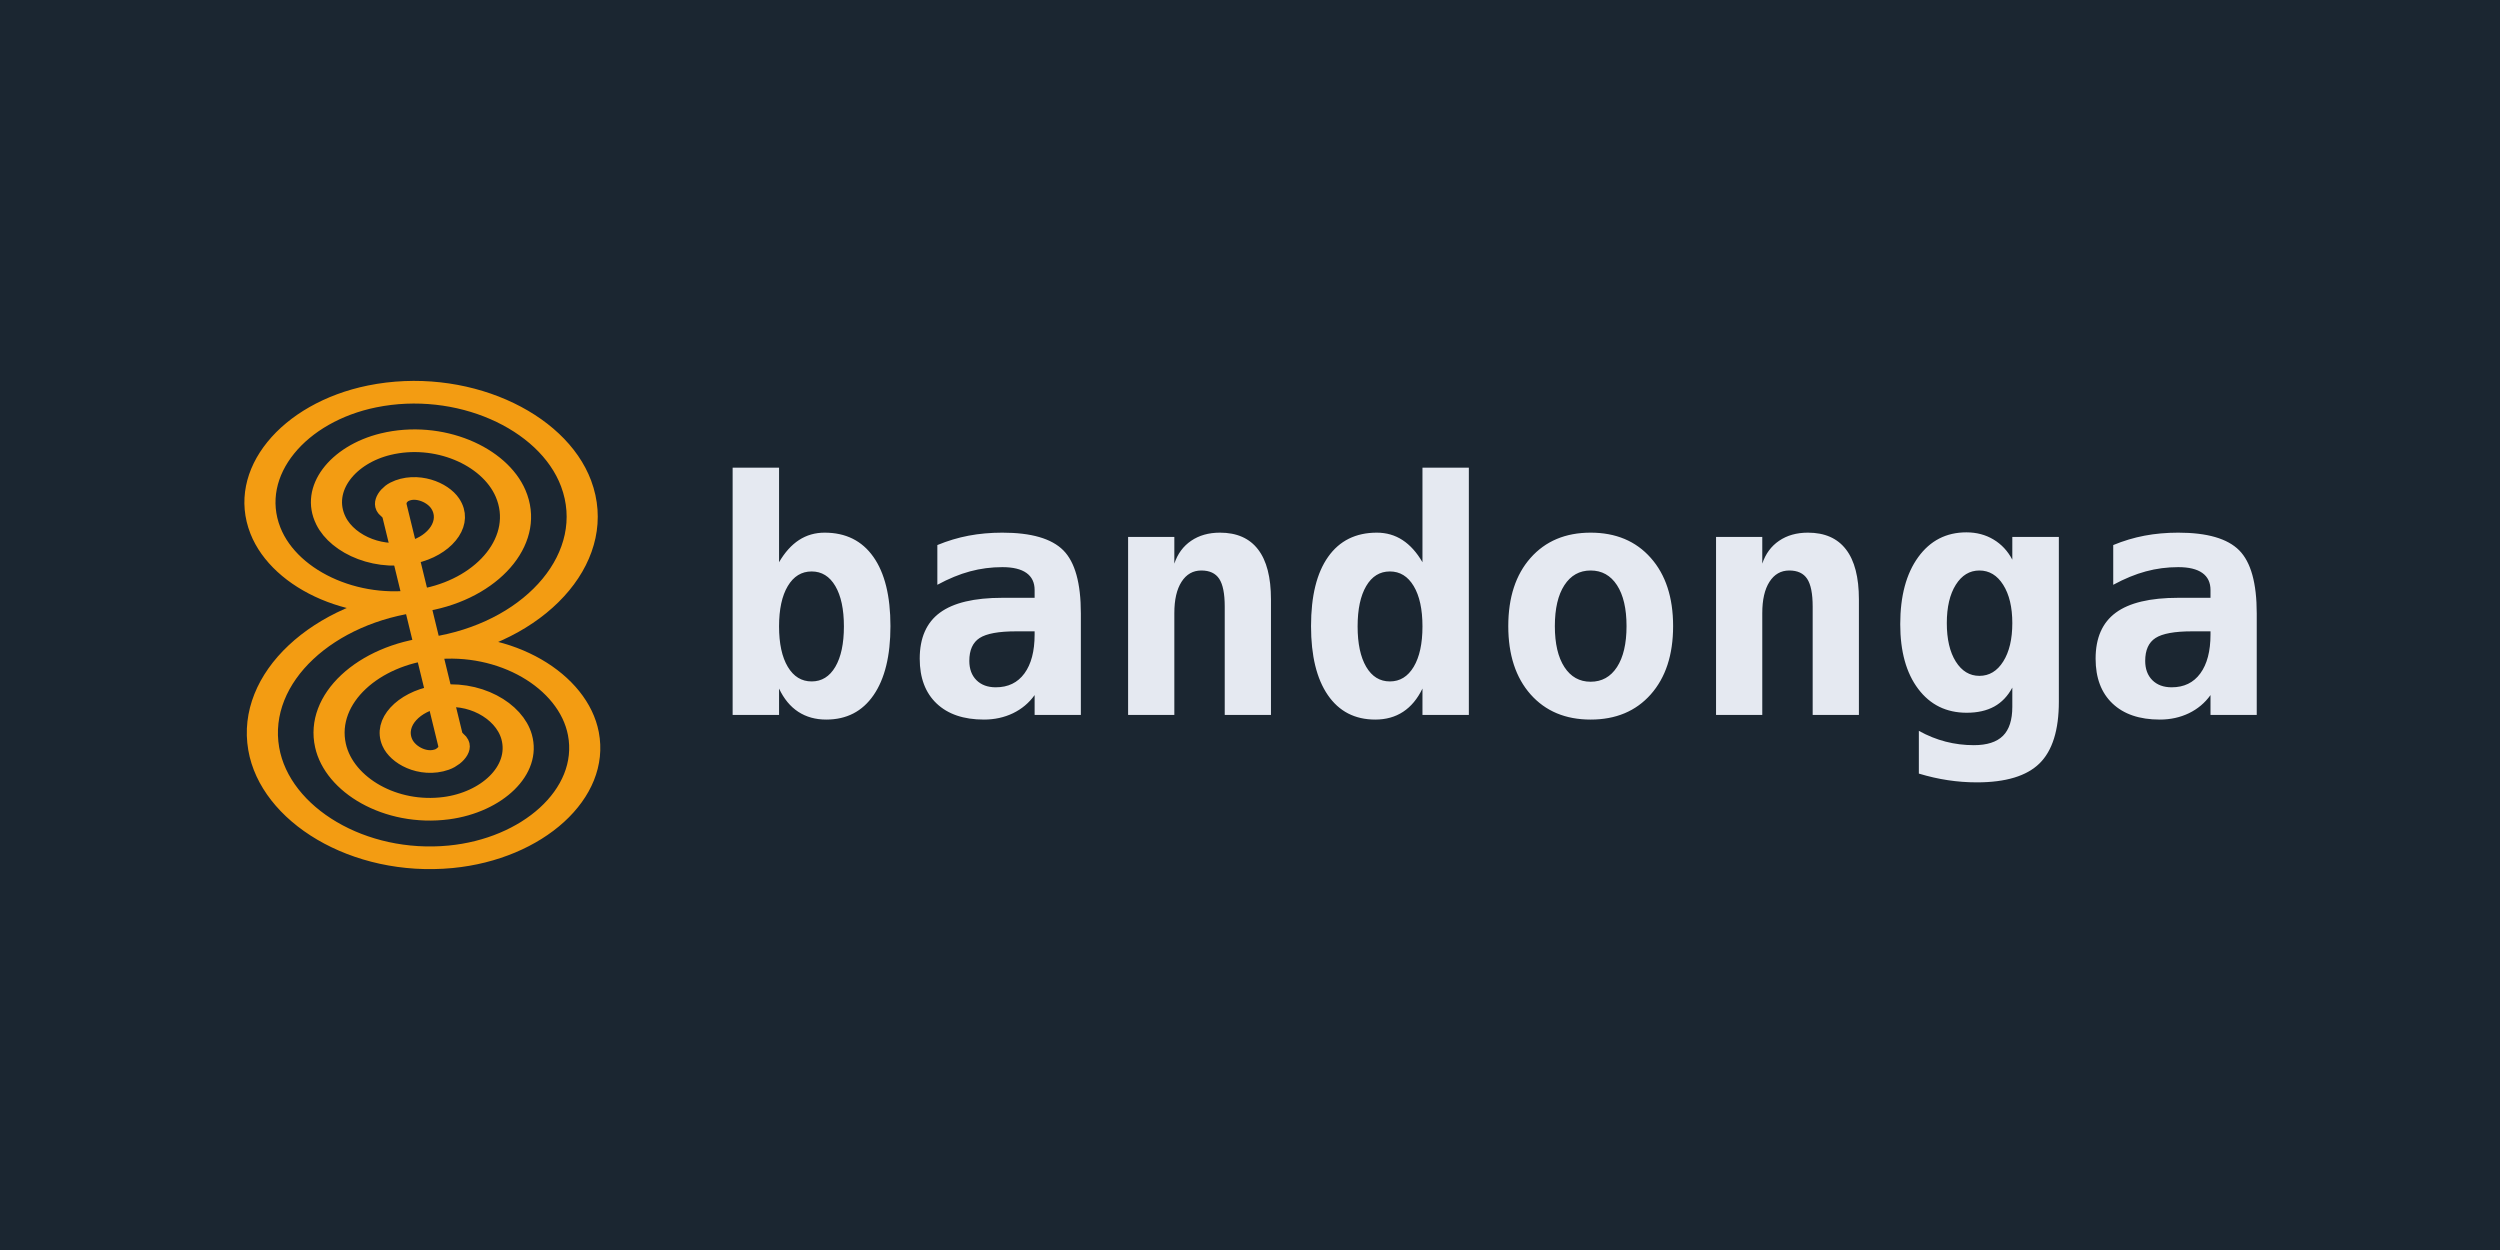
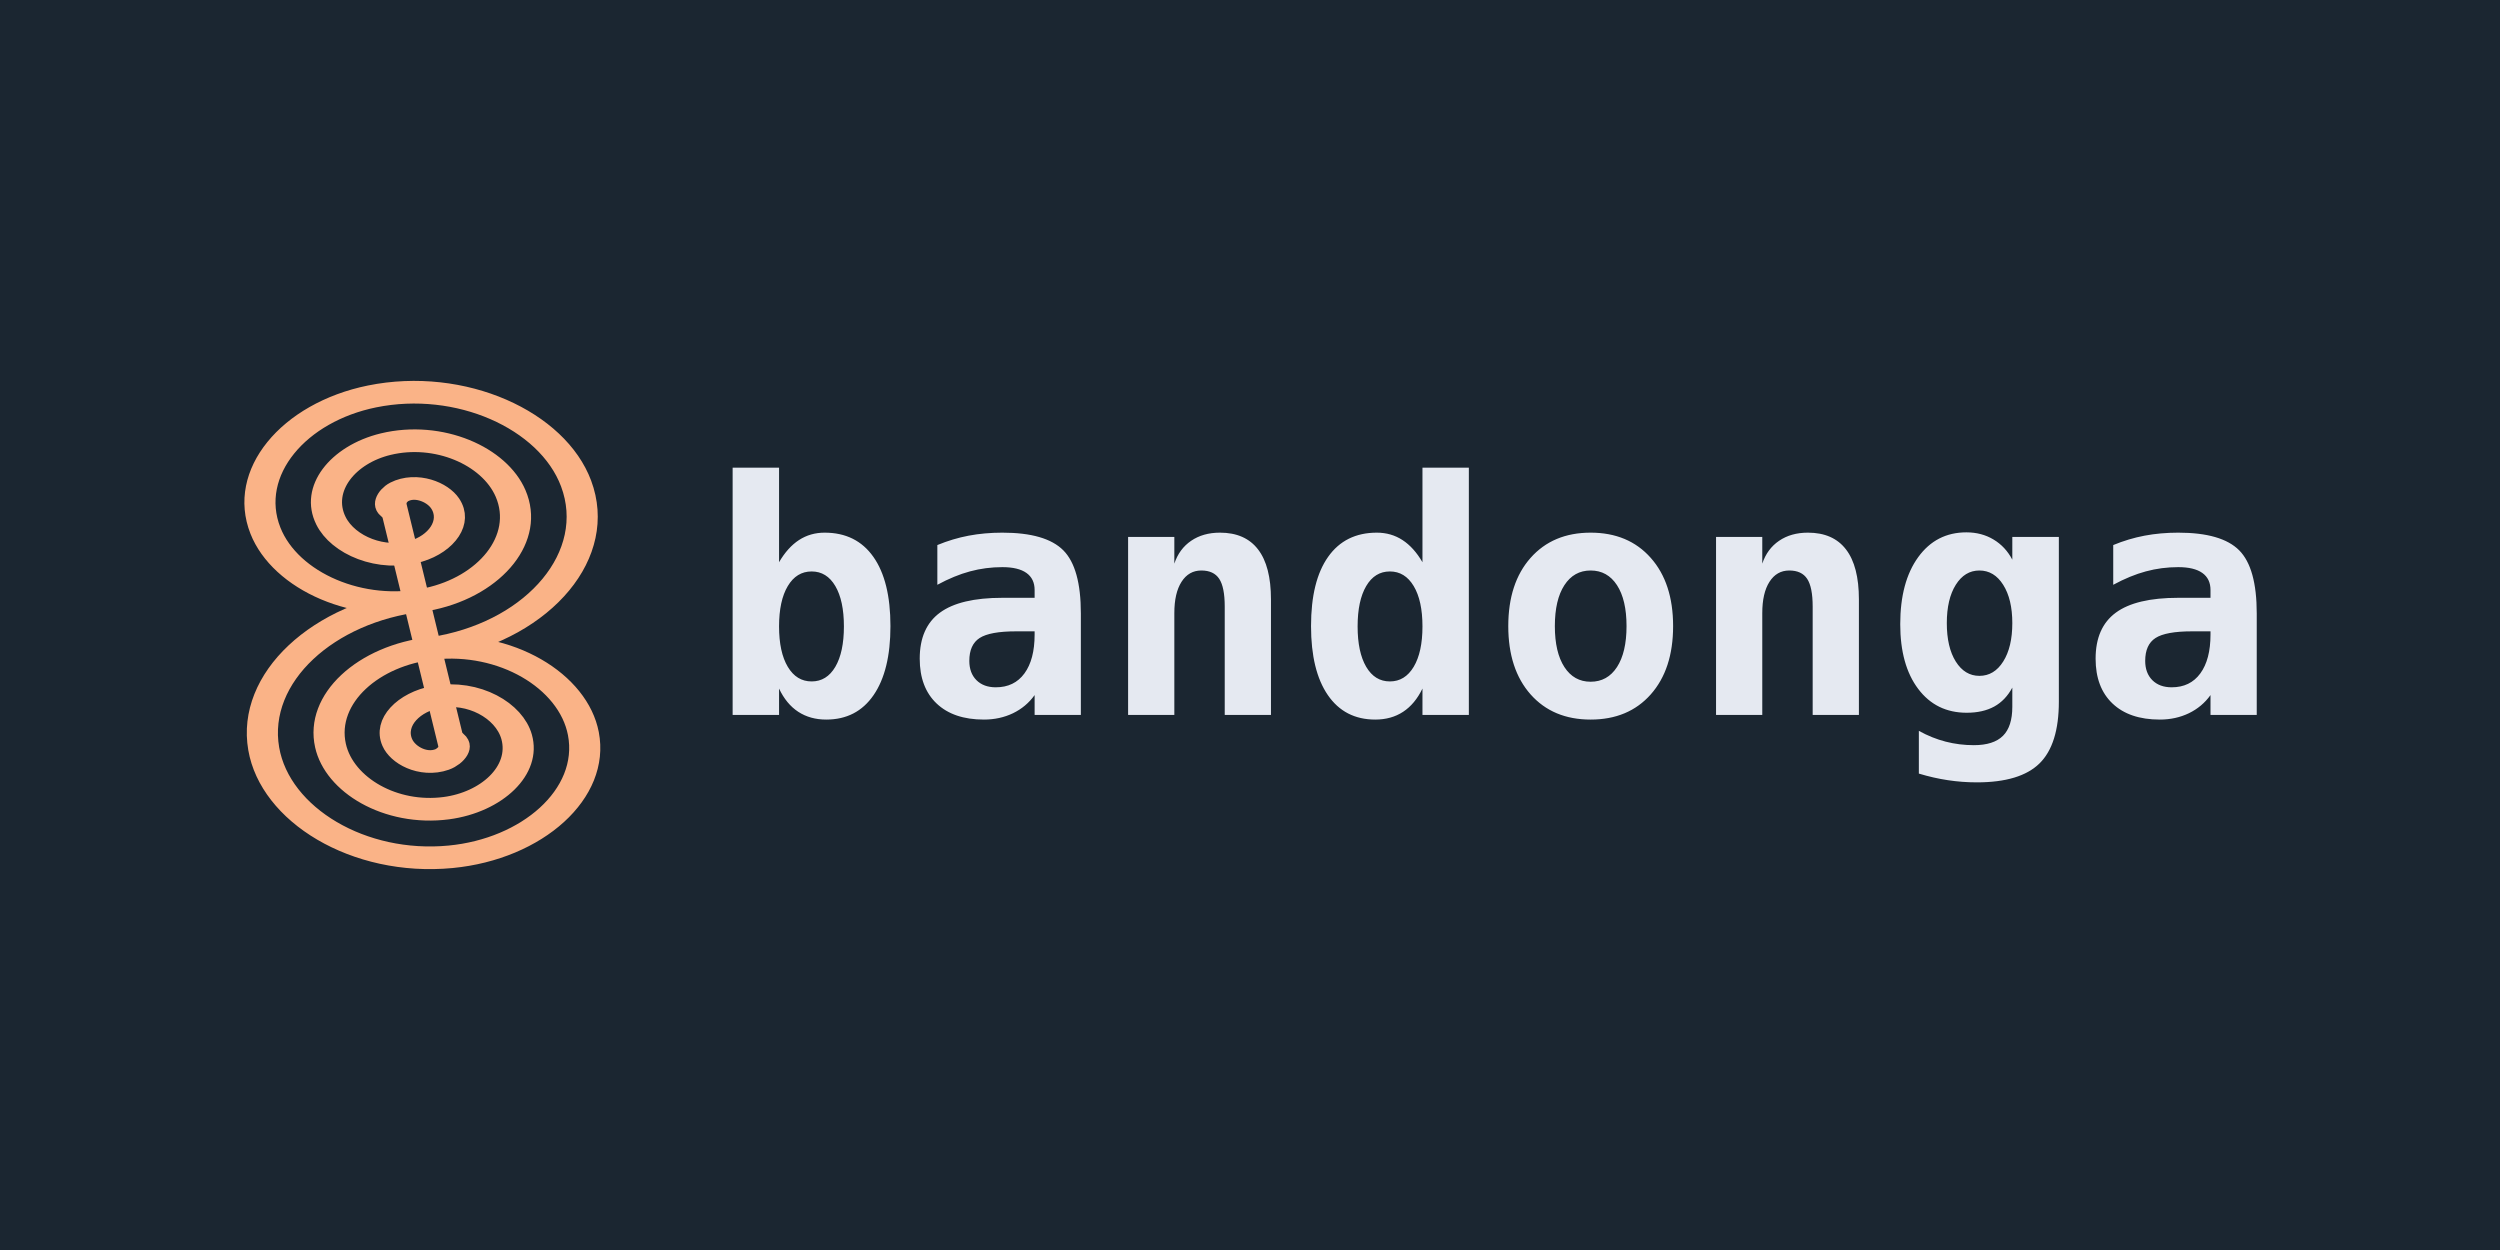
<svg xmlns="http://www.w3.org/2000/svg" width="1024" height="512" viewBox="0 0 1024 512" id="svg2" version="1.1">
  <defs id="defs4" />
  <g id="layer1" transform="translate(0,-540.3622)">
    <rect style="opacity:1;fill:#1b2631;fill-opacity:1;stroke:none;stroke-width:5;stroke-linecap:round;stroke-linejoin:round;stroke-miterlimit:4;stroke-dasharray:none;stroke-opacity:1" id="rect4164" width="1024" height="512" x="0" y="540.362" />
    <g id="g882" transform="translate(50.08545,4.9383496e-5)">
      <text id="text3340" y="796.362" x="512" style="font-style:normal;font-weight:normal;line-height:0%;font-family:sans-serif;letter-spacing:0px;word-spacing:0px;fill:#000000;fill-opacity:1;stroke:none;stroke-width:1px;stroke-linecap:butt;stroke-linejoin:miter;stroke-opacity:1" xml:space="preserve">
        <tspan style="font-size:40px;line-height:1.25" y="796.362" x="512" id="tspan3342"> </tspan>
      </text>
      <flowRoot transform="translate(361.2188,144.5457)" style="font-style:normal;font-weight:normal;line-height:0.01%;font-family:sans-serif;letter-spacing:0px;word-spacing:0px;fill:#000000;fill-opacity:1;stroke:none;stroke-width:1px;stroke-linecap:butt;stroke-linejoin:miter;stroke-opacity:1" id="flowRoot4235" xml:space="preserve">
        <flowRegion id="flowRegion4237">
          <rect y="642.969" x="150.781" height="14.062" width="218.75" id="rect4239" />
        </flowRegion>
        <flowPara style="font-size:10px;line-height:1.25" id="flowPara4241"> </flowPara>
      </flowRoot>
      <text transform="scale(1.000002,0.9999982)" id="text4225-0" y="833.213" x="240.234" style="font-style:normal;font-weight:normal;line-height:0%;font-family:sans-serif;letter-spacing:0px;word-spacing:0px;fill:#e5e9f1;fill-opacity:1;stroke:none;stroke-width:1px;stroke-linecap:butt;stroke-linejoin:miter;stroke-opacity:1" xml:space="preserve">
        <tspan style="font-style:normal;font-variant:normal;font-weight:bold;font-stretch:normal;font-size:133.333px;line-height:1.25;font-family:'DejaVu Sans Mono';-inkscape-font-specification:'DejaVu Sans Mono Bold';fill:#e5e9f1;fill-opacity:1" y="833.213" x="240.234" id="tspan4227-6">bandonga</tspan>
      </text>
      <text transform="scale(1.006766,0.9932794)" id="text3340-35" y="801.75" x="508.559" style="font-style:normal;font-weight:normal;font-size:0.548px;line-height:0%;font-family:sans-serif;letter-spacing:0px;word-spacing:0px;fill:#000000;fill-opacity:1;stroke:#e5e9f1;stroke-width:1.36;stroke-linecap:butt;stroke-linejoin:miter;stroke-miterlimit:4;stroke-dasharray:none;stroke-opacity:1" xml:space="preserve">
        <tspan style="font-size:1.811px;line-height:1.25;stroke:#e5e9f1;stroke-width:1.36;stroke-miterlimit:4;stroke-dasharray:none;stroke-opacity:1" y="801.75" x="508.559" id="tspan3342-62"> </tspan>
      </text>
-       <g id="g1027" transform="matrix(7.99999,0,0,7.99999,-509.9993,-7442.525)" style="stroke:#f39c12;stroke-opacity:1">
-         <path style="fill:none;fill-opacity:1;fill-rule:evenodd;stroke:#f39c12;stroke-width:46.59;stroke-miterlimit:4;stroke-dasharray:none;stroke-opacity:1" id="path881-7" d="m 818.156,151.407 c 16.665,7.973 6.716,31.188 -4.317,38.904 -24.432,17.085 -56.677,0.43 -68.529,-23.727 -18.856,-38.431 5.729,-82.951 43.136,-98.155 C 840.469,47.285 897.929,80.282 916.226,130.975 939.866,196.471 898.273,267.105 834.271,288.381 755.351,314.616 671.435,264.342 647.24,187.016 618.353,94.696 677.355,-2.563 768.014,-29.64 873.721,-61.213 984.359,6.547 1014.296,110.543 1048.576,229.629 972.041,353.671 854.703,386.451 722.244,423.455 584.781,338.131 549.17,207.448 509.431,61.619 603.552,-89.276 747.582,-127.71 c 9.036,-2.411 18.19,-4.381 27.418,-5.902" transform="matrix(-0.03419731,0,0,-0.02490642,105.7657,1027.785)" />
-         <text xml:space="preserve" style="font-style:normal;font-weight:normal;font-size:0.548px;line-height:0%;font-family:sans-serif;letter-spacing:0px;word-spacing:0px;fill:#000000;fill-opacity:1;stroke:#f39c12;stroke-width:1.36;stroke-linecap:butt;stroke-linejoin:miter;stroke-miterlimit:4;stroke-dasharray:none;stroke-opacity:1" x="86.699" y="1045.579" id="text3340-35-3" transform="scale(1.006766,0.9932794)">
-           <tspan id="tspan3342-62-6" x="86.699" y="1045.579" style="font-size:1.811px;line-height:1.25;stroke:#f39c12;stroke-width:1.36;stroke-miterlimit:4;stroke-dasharray:none;stroke-opacity:1"> </tspan>
+       <g id="g1027" transform="matrix(7.99999,0,0,7.99999,-509.9993,-7442.525)" style="stroke:#fab387;stroke-opacity:1">
+         <path style="fill:none;fill-opacity:1;fill-rule:evenodd;stroke:#fab387;stroke-width:46.59;stroke-miterlimit:4;stroke-dasharray:none;stroke-opacity:1" id="path881-7" d="m 818.156,151.407 c 16.665,7.973 6.716,31.188 -4.317,38.904 -24.432,17.085 -56.677,0.43 -68.529,-23.727 -18.856,-38.431 5.729,-82.951 43.136,-98.155 C 840.469,47.285 897.929,80.282 916.226,130.975 939.866,196.471 898.273,267.105 834.271,288.381 755.351,314.616 671.435,264.342 647.24,187.016 618.353,94.696 677.355,-2.563 768.014,-29.64 873.721,-61.213 984.359,6.547 1014.296,110.543 1048.576,229.629 972.041,353.671 854.703,386.451 722.244,423.455 584.781,338.131 549.17,207.448 509.431,61.619 603.552,-89.276 747.582,-127.71 c 9.036,-2.411 18.19,-4.381 27.418,-5.902" transform="matrix(-0.03419731,0,0,-0.02490642,105.7657,1027.785)" />
+         <text xml:space="preserve" style="font-style:normal;font-weight:normal;font-size:0.548px;line-height:0%;font-family:sans-serif;letter-spacing:0px;word-spacing:0px;fill:#000000;fill-opacity:1;stroke:#fab387;stroke-width:1.36;stroke-linecap:butt;stroke-linejoin:miter;stroke-miterlimit:4;stroke-dasharray:none;stroke-opacity:1" x="86.699" y="1045.579" id="text3340-35-3" transform="scale(1.006766,0.9932794)">
+           <tspan id="tspan3342-62-6" x="86.699" y="1045.579" style="font-size:1.811px;line-height:1.25;stroke:#fab387;stroke-width:1.36;stroke-miterlimit:4;stroke-dasharray:none;stroke-opacity:1"> </tspan>
        </text>
-         <path style="fill:none;fill-opacity:1;fill-rule:evenodd;stroke:#f39c12;stroke-width:46.59;stroke-miterlimit:4;stroke-dasharray:none;stroke-opacity:1" id="path881" d="m -729.379,420.178 c 15.131,11.98 1.377,33.941 -11.812,40.296 -27.878,13.433 -58.409,-8.384 -66.912,-35.179 -13.306,-41.932 18.163,-83.597 58.546,-93.528 55.698,-13.697 109.024,27.941 120.144,81.912 14.294,69.383 -37.711,134.561 -105.279,146.759 -83.036,14.991 -160.156,-47.476 -173.375,-128.646 -15.744,-96.675 57.238,-185.787 152.012,-199.991 110.305,-16.531 211.442,66.998 226.607,175.379 17.341,123.931 -76.756,237.112 -198.746,253.222 -137.554,18.166 -262.794,-86.513 -279.838,-222.112 -18.395,-146.344 89.313,-280.992 233.033,-304.68" transform="matrix(0.03419731,0,0,0.02490642,105.464,1025.282)" />
-         <path style="fill:none;stroke:#f39c12;stroke-width:1.36;stroke-linecap:butt;stroke-linejoin:miter;stroke-miterlimit:4;stroke-dasharray:none;stroke-opacity:1" d="m 77.577,1023.55 3.083,12.648" id="path941" />
+         <path style="fill:none;fill-opacity:1;fill-rule:evenodd;stroke:#fab387;stroke-width:46.59;stroke-miterlimit:4;stroke-dasharray:none;stroke-opacity:1" id="path881" d="m -729.379,420.178 c 15.131,11.98 1.377,33.941 -11.812,40.296 -27.878,13.433 -58.409,-8.384 -66.912,-35.179 -13.306,-41.932 18.163,-83.597 58.546,-93.528 55.698,-13.697 109.024,27.941 120.144,81.912 14.294,69.383 -37.711,134.561 -105.279,146.759 -83.036,14.991 -160.156,-47.476 -173.375,-128.646 -15.744,-96.675 57.238,-185.787 152.012,-199.991 110.305,-16.531 211.442,66.998 226.607,175.379 17.341,123.931 -76.756,237.112 -198.746,253.222 -137.554,18.166 -262.794,-86.513 -279.838,-222.112 -18.395,-146.344 89.313,-280.992 233.033,-304.68" transform="matrix(0.03419731,0,0,0.02490642,105.464,1025.282)" />
+         <path style="fill:none;stroke:#fab387;stroke-width:1.36;stroke-linecap:butt;stroke-linejoin:miter;stroke-miterlimit:4;stroke-dasharray:none;stroke-opacity:1" d="m 77.577,1023.55 3.083,12.648" id="path941" />
      </g>
    </g>
  </g>
</svg>
